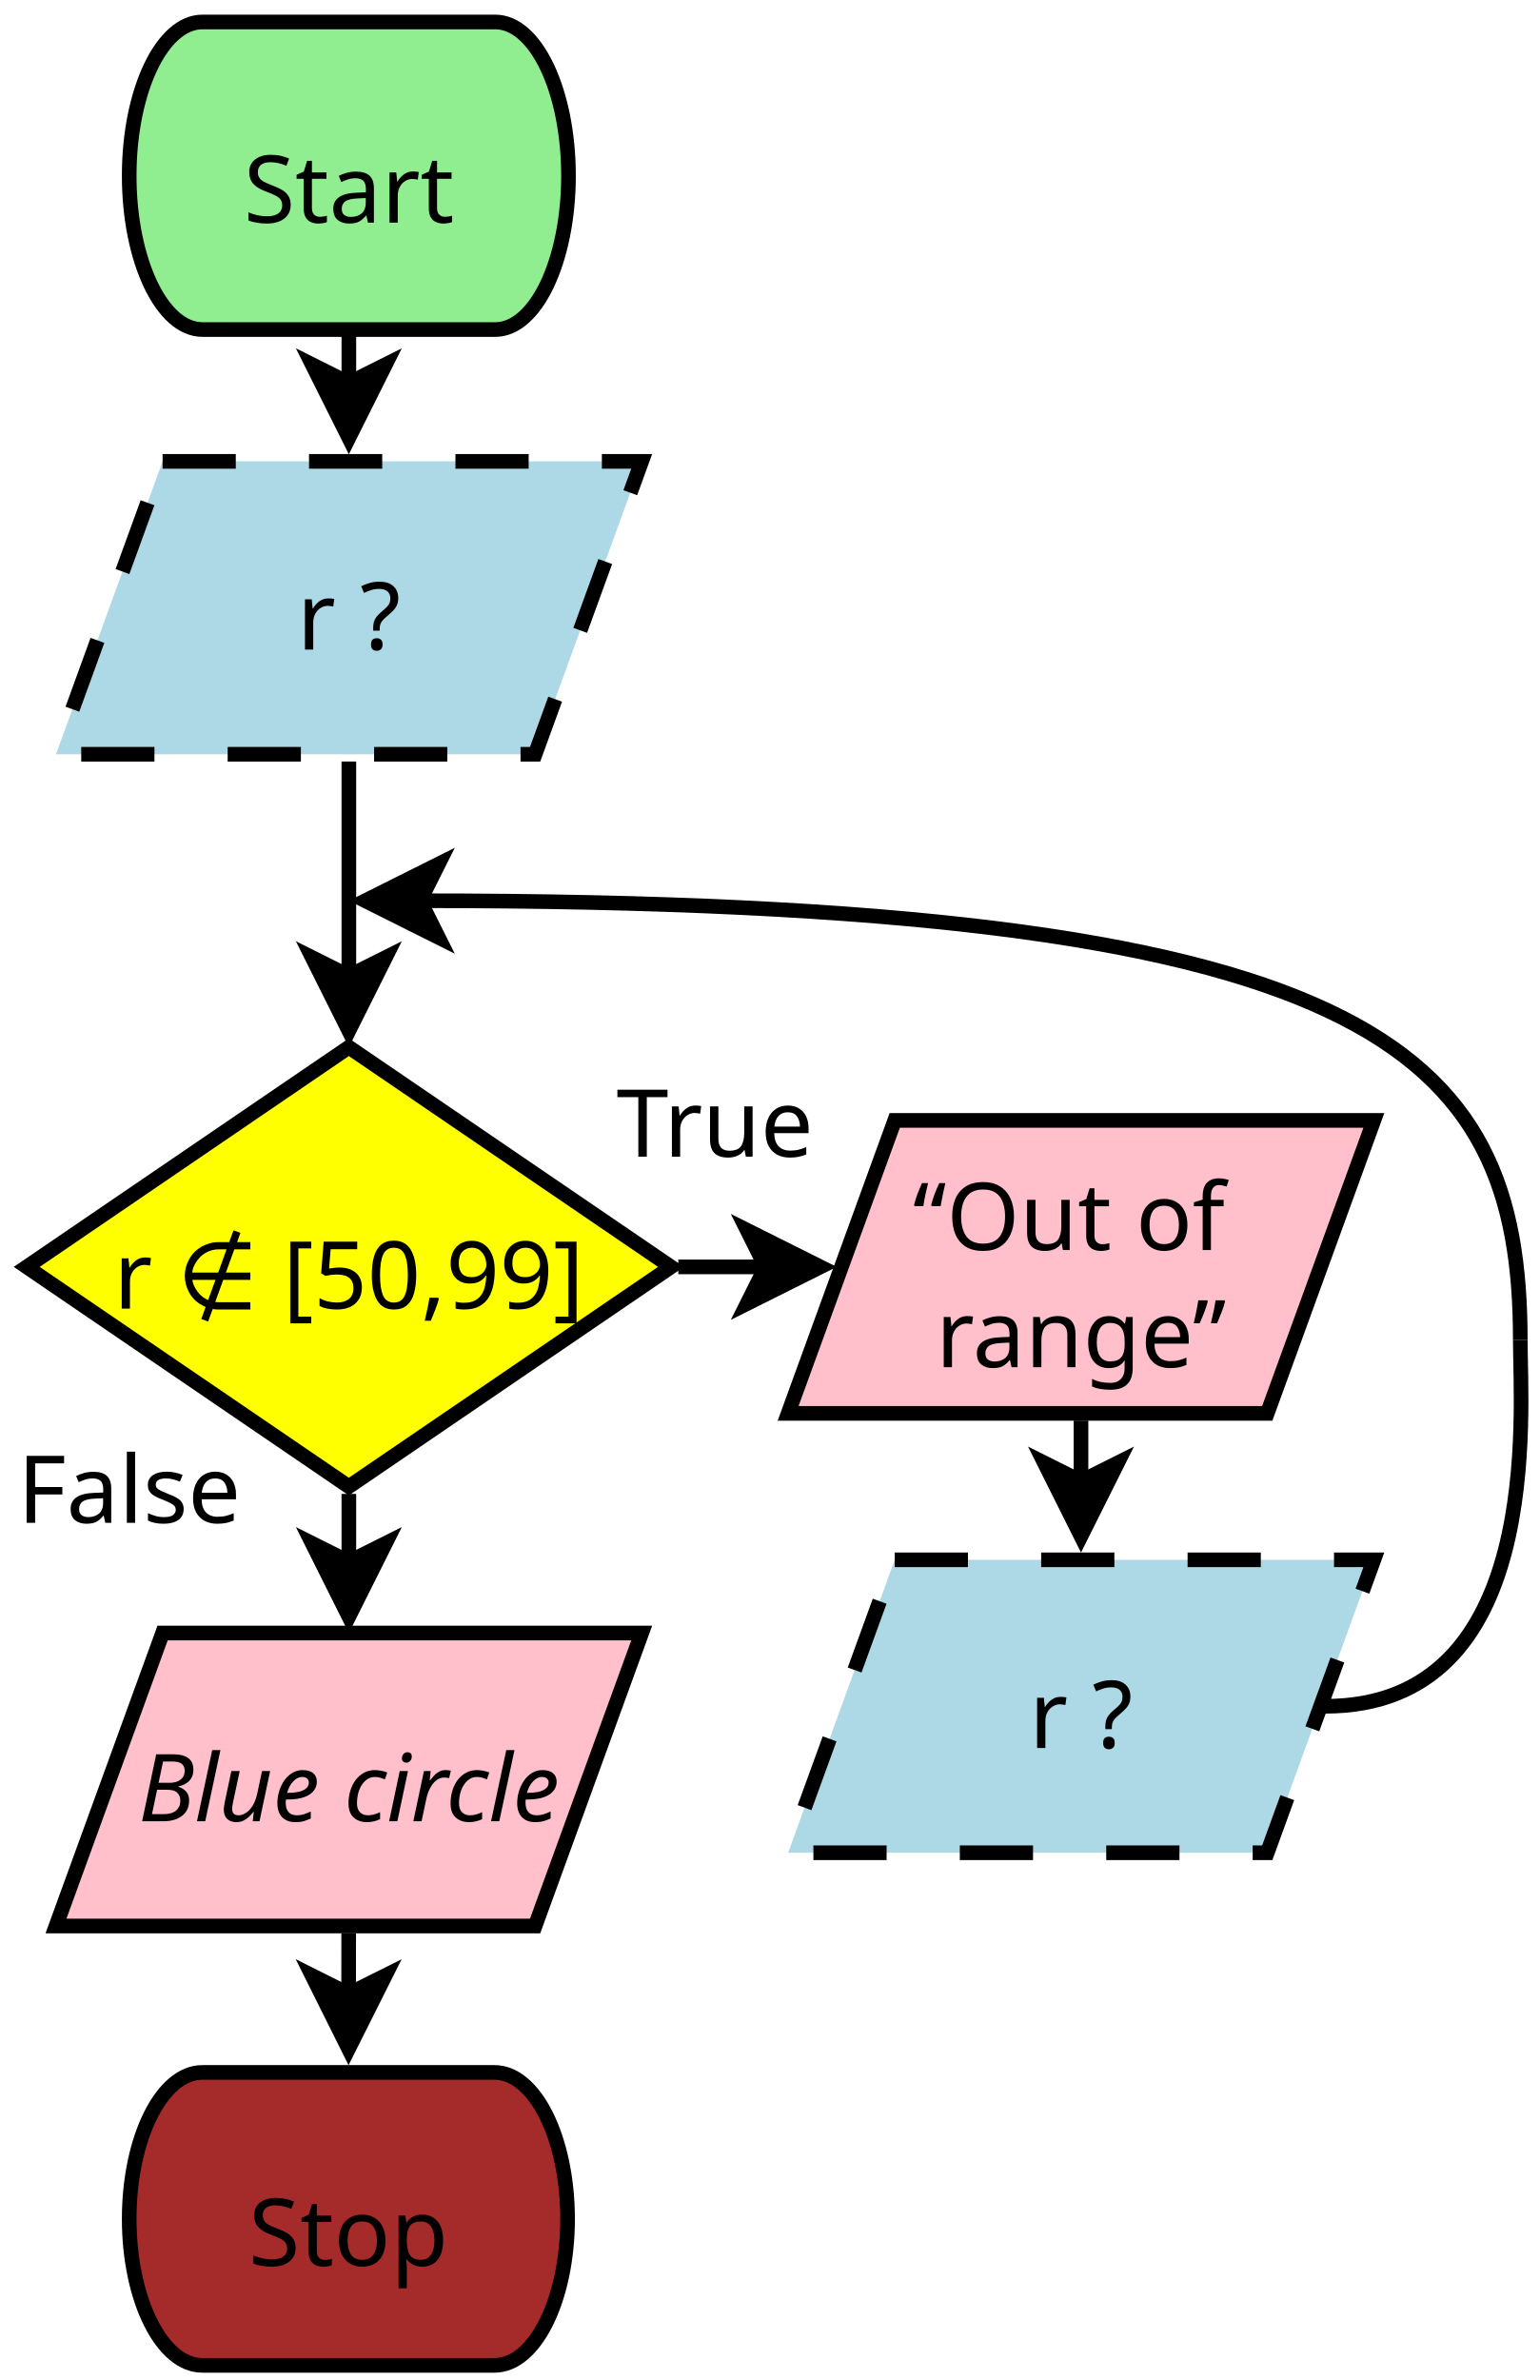
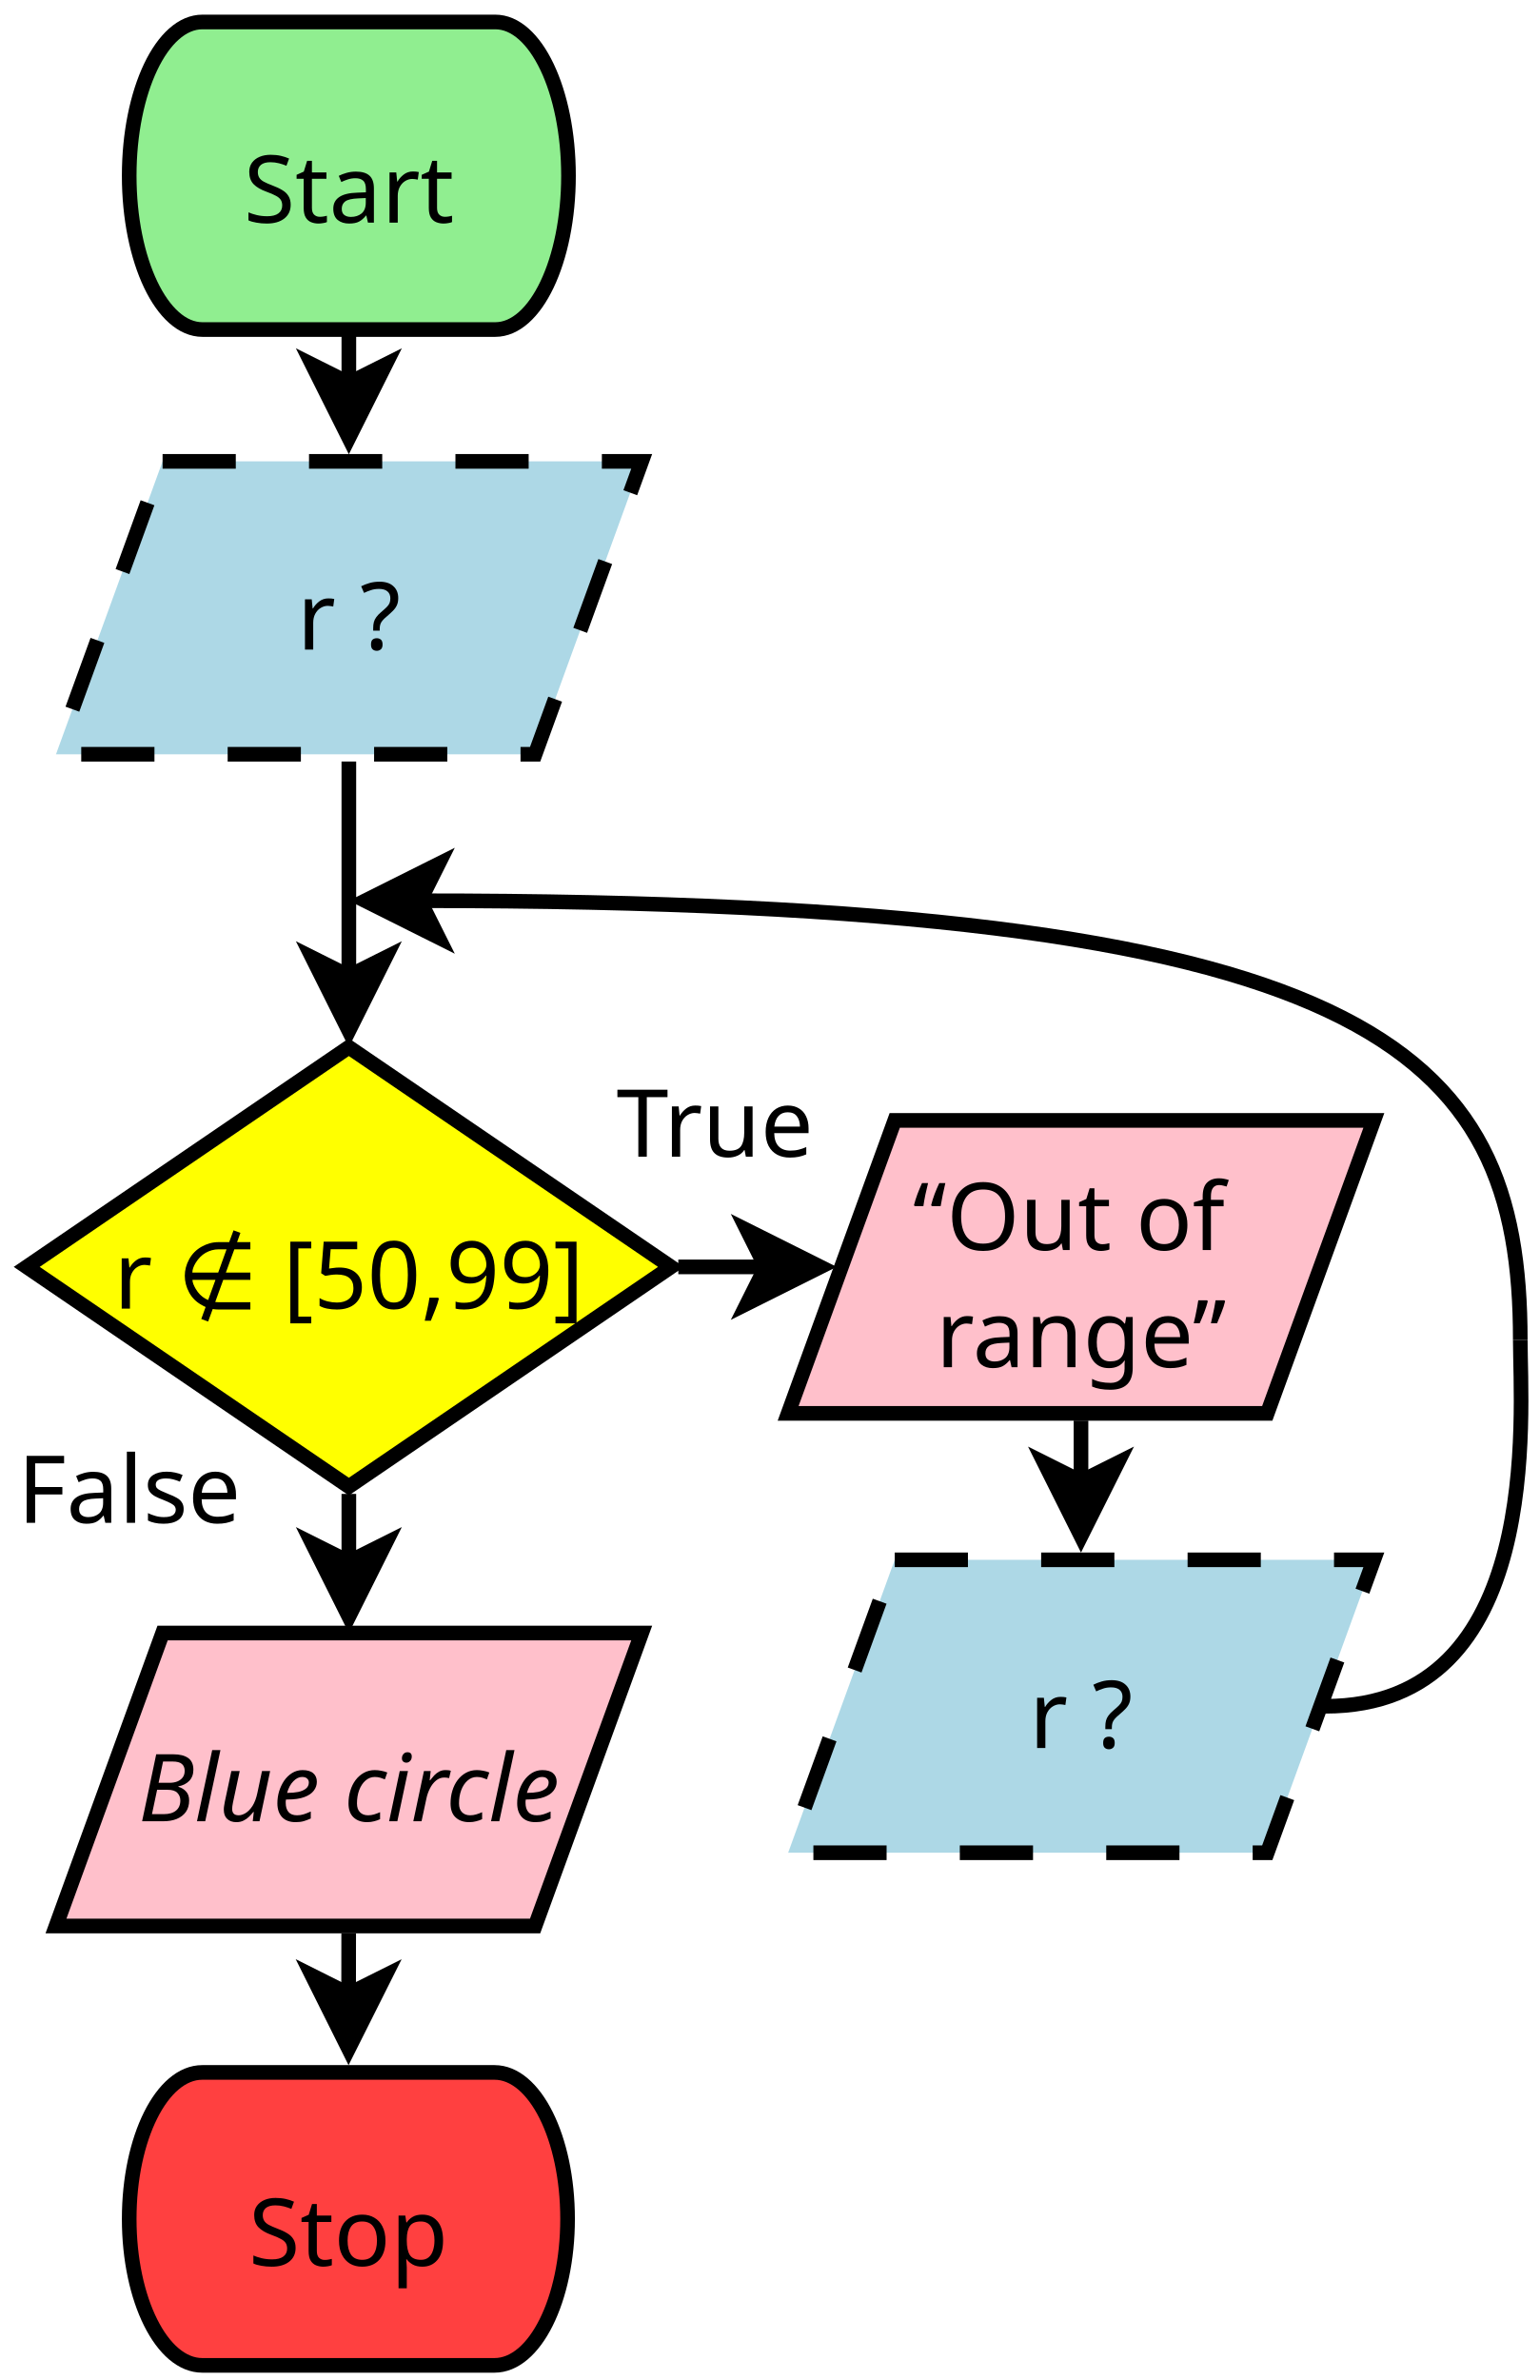
<svg xmlns="http://www.w3.org/2000/svg" width="11cm" height="17cm" viewBox="274 97 207 325">
+   <g id="Background" />
  <g id="Background" />
  <g id="Background" />
  <g id="Background" />
  <g id="Background" />
  <g id="Background">
    <g>
      <path style="fill: #90ee90; fill-opacity: 1; stroke-opacity: 1; stroke-width: 2; stroke: #000000" fill-rule="evenodd" d="M 300 100 L 340,100 C 345.523,100 350,109.402 350,121 C 350,132.598 345.523,142 340,142 L 300,142 C 294.477,142 290,132.598 290,121 C 290,109.402 294.477,100 300,100z" />
      <text font-size="12.8" style="fill: #000000; fill-opacity: 1; stroke: none;text-anchor:middle;font-family:sans-serif;font-style:normal;font-weight:normal" x="320" y="127.4">
        <tspan x="320" y="127.4">Start</tspan>
      </text>
    </g>
    <g>
      <polygon style="fill: #add8e6; fill-opacity: 1; stroke-opacity: 1; stroke-width: 2; stroke-dasharray: 10; stroke: #000000" fill-rule="evenodd" points="294.559,160 360,160 345.441,200 280,200 " />
      <text font-size="12.8" style="fill: #000000; fill-opacity: 1; stroke: none;text-anchor:middle;font-family:sans-serif;font-style:normal;font-weight:normal" x="320" y="185.7">
        <tspan x="320" y="185.7">r ?</tspan>
      </text>
    </g>
    <g>
      <line style="fill: none; stroke-opacity: 1; stroke-width: 2; stroke: #000000" x1="320" y1="142" x2="320" y2="149.297" />
      <polygon style="fill: #000000; fill-opacity: 1; stroke-opacity: 1; stroke-width: 2; stroke: #000000" fill-rule="evenodd" points="320,156.797 315,146.797 320,149.297 325,146.797 " />
    </g>
    <g>
      <line style="fill: none; stroke-opacity: 1; stroke-width: 2; stroke: #000000" x1="320" y1="200.991" x2="320" y2="230.264" />
      <polygon style="fill: #000000; fill-opacity: 1; stroke-opacity: 1; stroke-width: 2; stroke: #000000" fill-rule="evenodd" points="320,237.764 315,227.764 320,230.264 325,227.764 " />
    </g>
    <g>
      <polygon style="fill: #ffff00; fill-opacity: 1; stroke-opacity: 1; stroke-width: 2; stroke: #000000" fill-rule="evenodd" points="320,240 364,270 320,300 276,270 " />
      <text font-size="12.802" style="fill: #000000; fill-opacity: 1; stroke: none;text-anchor:middle;font-family:sans-serif;font-style:normal;font-weight:normal" x="320" y="275.699">
        <tspan x="320" y="275.699">r ∉ [50,99]</tspan>
      </text>
    </g>
    <g>
-       <path style="fill: #a52a2a; fill-opacity: 1; stroke-opacity: 1; stroke-width: 2; stroke: #000000" fill-rule="evenodd" d="M 299.979 380 L 339.896,380 C 345.407,380 349.875,388.954 349.875,400 C 349.875,411.046 345.407,420 339.896,420 L 299.979,420 C 294.468,420 290,411.046 290,400 C 290,388.954 294.468,380 299.979,380z" />
+       <path style="fill: #ff4040; fill-opacity: 1; stroke-opacity: 1; stroke-width: 2; stroke: #000000" fill-rule="evenodd" d="M 299.979 380 L 339.896,380 C 345.407,380 349.875,388.954 349.875,400 C 349.875,411.046 345.407,420 339.896,420 L 299.979,420 C 294.468,420 290,411.046 290,400 C 290,388.954 294.468,380 299.979,380z" />
      <text font-size="12.8" style="fill: #000000; fill-opacity: 1; stroke: none;text-anchor:middle;font-family:sans-serif;font-style:normal;font-weight:normal" x="319.938" y="406.4">
        <tspan x="319.938" y="406.4">Stop</tspan>
      </text>
    </g>
    <g>
      <line style="fill: none; stroke-opacity: 1; stroke-width: 2; stroke: #000000" x1="319.978" y1="360.991" x2="319.97" y2="369.273" />
      <polygon style="fill: #000000; fill-opacity: 1; stroke-opacity: 1; stroke-width: 2; stroke: #000000" fill-rule="evenodd" points="319.962,376.773 314.972,366.768 319.97,369.273 324.972,366.778 " />
    </g>
    <text font-size="12.8" style="fill: #000000; fill-opacity: 1; stroke: none;text-anchor:middle;font-family:sans-serif;font-style:normal;font-weight:normal" x="370" y="254.95">
      <tspan x="370" y="254.95">True</tspan>
    </text>
    <text font-size="12.8" style="fill: #000000; fill-opacity: 1; stroke: none;text-anchor:middle;font-family:sans-serif;font-style:normal;font-weight:normal" x="290" y="304.95">
      <tspan x="290" y="304.95">False</tspan>
    </text>
    <g>
      <polygon style="fill: #ffc0cb; fill-opacity: 1; stroke-opacity: 1; stroke-width: 2; stroke: #000000" fill-rule="evenodd" points="294.559,320 360,320 345.441,360 280,360 " />
      <text font-size="12.8" style="fill: #000000; fill-opacity: 1; stroke: none;text-anchor:middle;font-family:sans-serif;font-style:italic;font-weight:normal" x="320" y="345.7">
        <tspan x="320" y="345.7">Blue circle</tspan>
      </text>
    </g>
    <g>
      <polygon style="fill: #ffc0cb; fill-opacity: 1; stroke-opacity: 1; stroke-width: 2; stroke: #000000" fill-rule="evenodd" points="394.559,250 460,250 445.441,290 380,290 " />
      <text font-size="12.8" style="fill: #000000; fill-opacity: 1; stroke: none;text-anchor:middle;font-family:sans-serif;font-style:normal;font-weight:normal" x="420" y="267.7">
        <tspan x="420" y="267.7">“Out of</tspan>
        <tspan x="420" y="283.7">range”</tspan>
      </text>
    </g>
    <g>
      <line style="fill: none; stroke-opacity: 1; stroke-width: 2; stroke: #000000" x1="365" y1="270" x2="376.902" y2="270" />
      <polygon style="fill: #000000; fill-opacity: 1; stroke-opacity: 1; stroke-width: 2; stroke: #000000" fill-rule="evenodd" points="384.402,270 374.402,275 376.902,270 374.402,265 " />
    </g>
    <g>
      <polygon style="fill: #add8e6; fill-opacity: 1; stroke-opacity: 1; stroke-width: 2; stroke-dasharray: 10; stroke: #000000" fill-rule="evenodd" points="394.559,310 460,310 445.441,350 380,350 " />
      <text font-size="12.8" style="fill: #000000; fill-opacity: 1; stroke: none;text-anchor:middle;font-family:sans-serif;font-style:normal;font-weight:normal" x="420" y="335.7">
        <tspan x="420" y="335.7">r ?</tspan>
      </text>
    </g>
    <g>
      <line style="fill: none; stroke-opacity: 1; stroke-width: 2; stroke: #000000" x1="420" y1="290.991" x2="420" y2="299.273" />
      <polygon style="fill: #000000; fill-opacity: 1; stroke-opacity: 1; stroke-width: 2; stroke: #000000" fill-rule="evenodd" points="420,306.773 415,296.773 420,299.273 425,296.773 " />
    </g>
    <g>
      <path style="fill: none; stroke-opacity: 1; stroke-width: 2; stroke: #000000" d="M 480 280 C 480,240 460,219.998 329.736,220" />
      <polygon style="fill: #000000; fill-opacity: 1; stroke-opacity: 1; stroke-width: 2; stroke: #000000" fill-rule="evenodd" points="322.236,220 332.236,215 329.736,220 332.236,225 " />
    </g>
    <g>
      <line style="fill: none; stroke-opacity: 1; stroke-width: 2; stroke: #000000" x1="320" y1="301" x2="320" y2="310.264" />
      <polygon style="fill: #000000; fill-opacity: 1; stroke-opacity: 1; stroke-width: 2; stroke: #000000" fill-rule="evenodd" points="320,317.764 315,307.764 320,310.264 325,307.764 " />
    </g>
    <path style="fill: none; stroke-opacity: 1; stroke-width: 2; stroke: #000000" d="M 453.35 330 C 483.35,330 480,290 480,280" />
  </g>
</svg>
